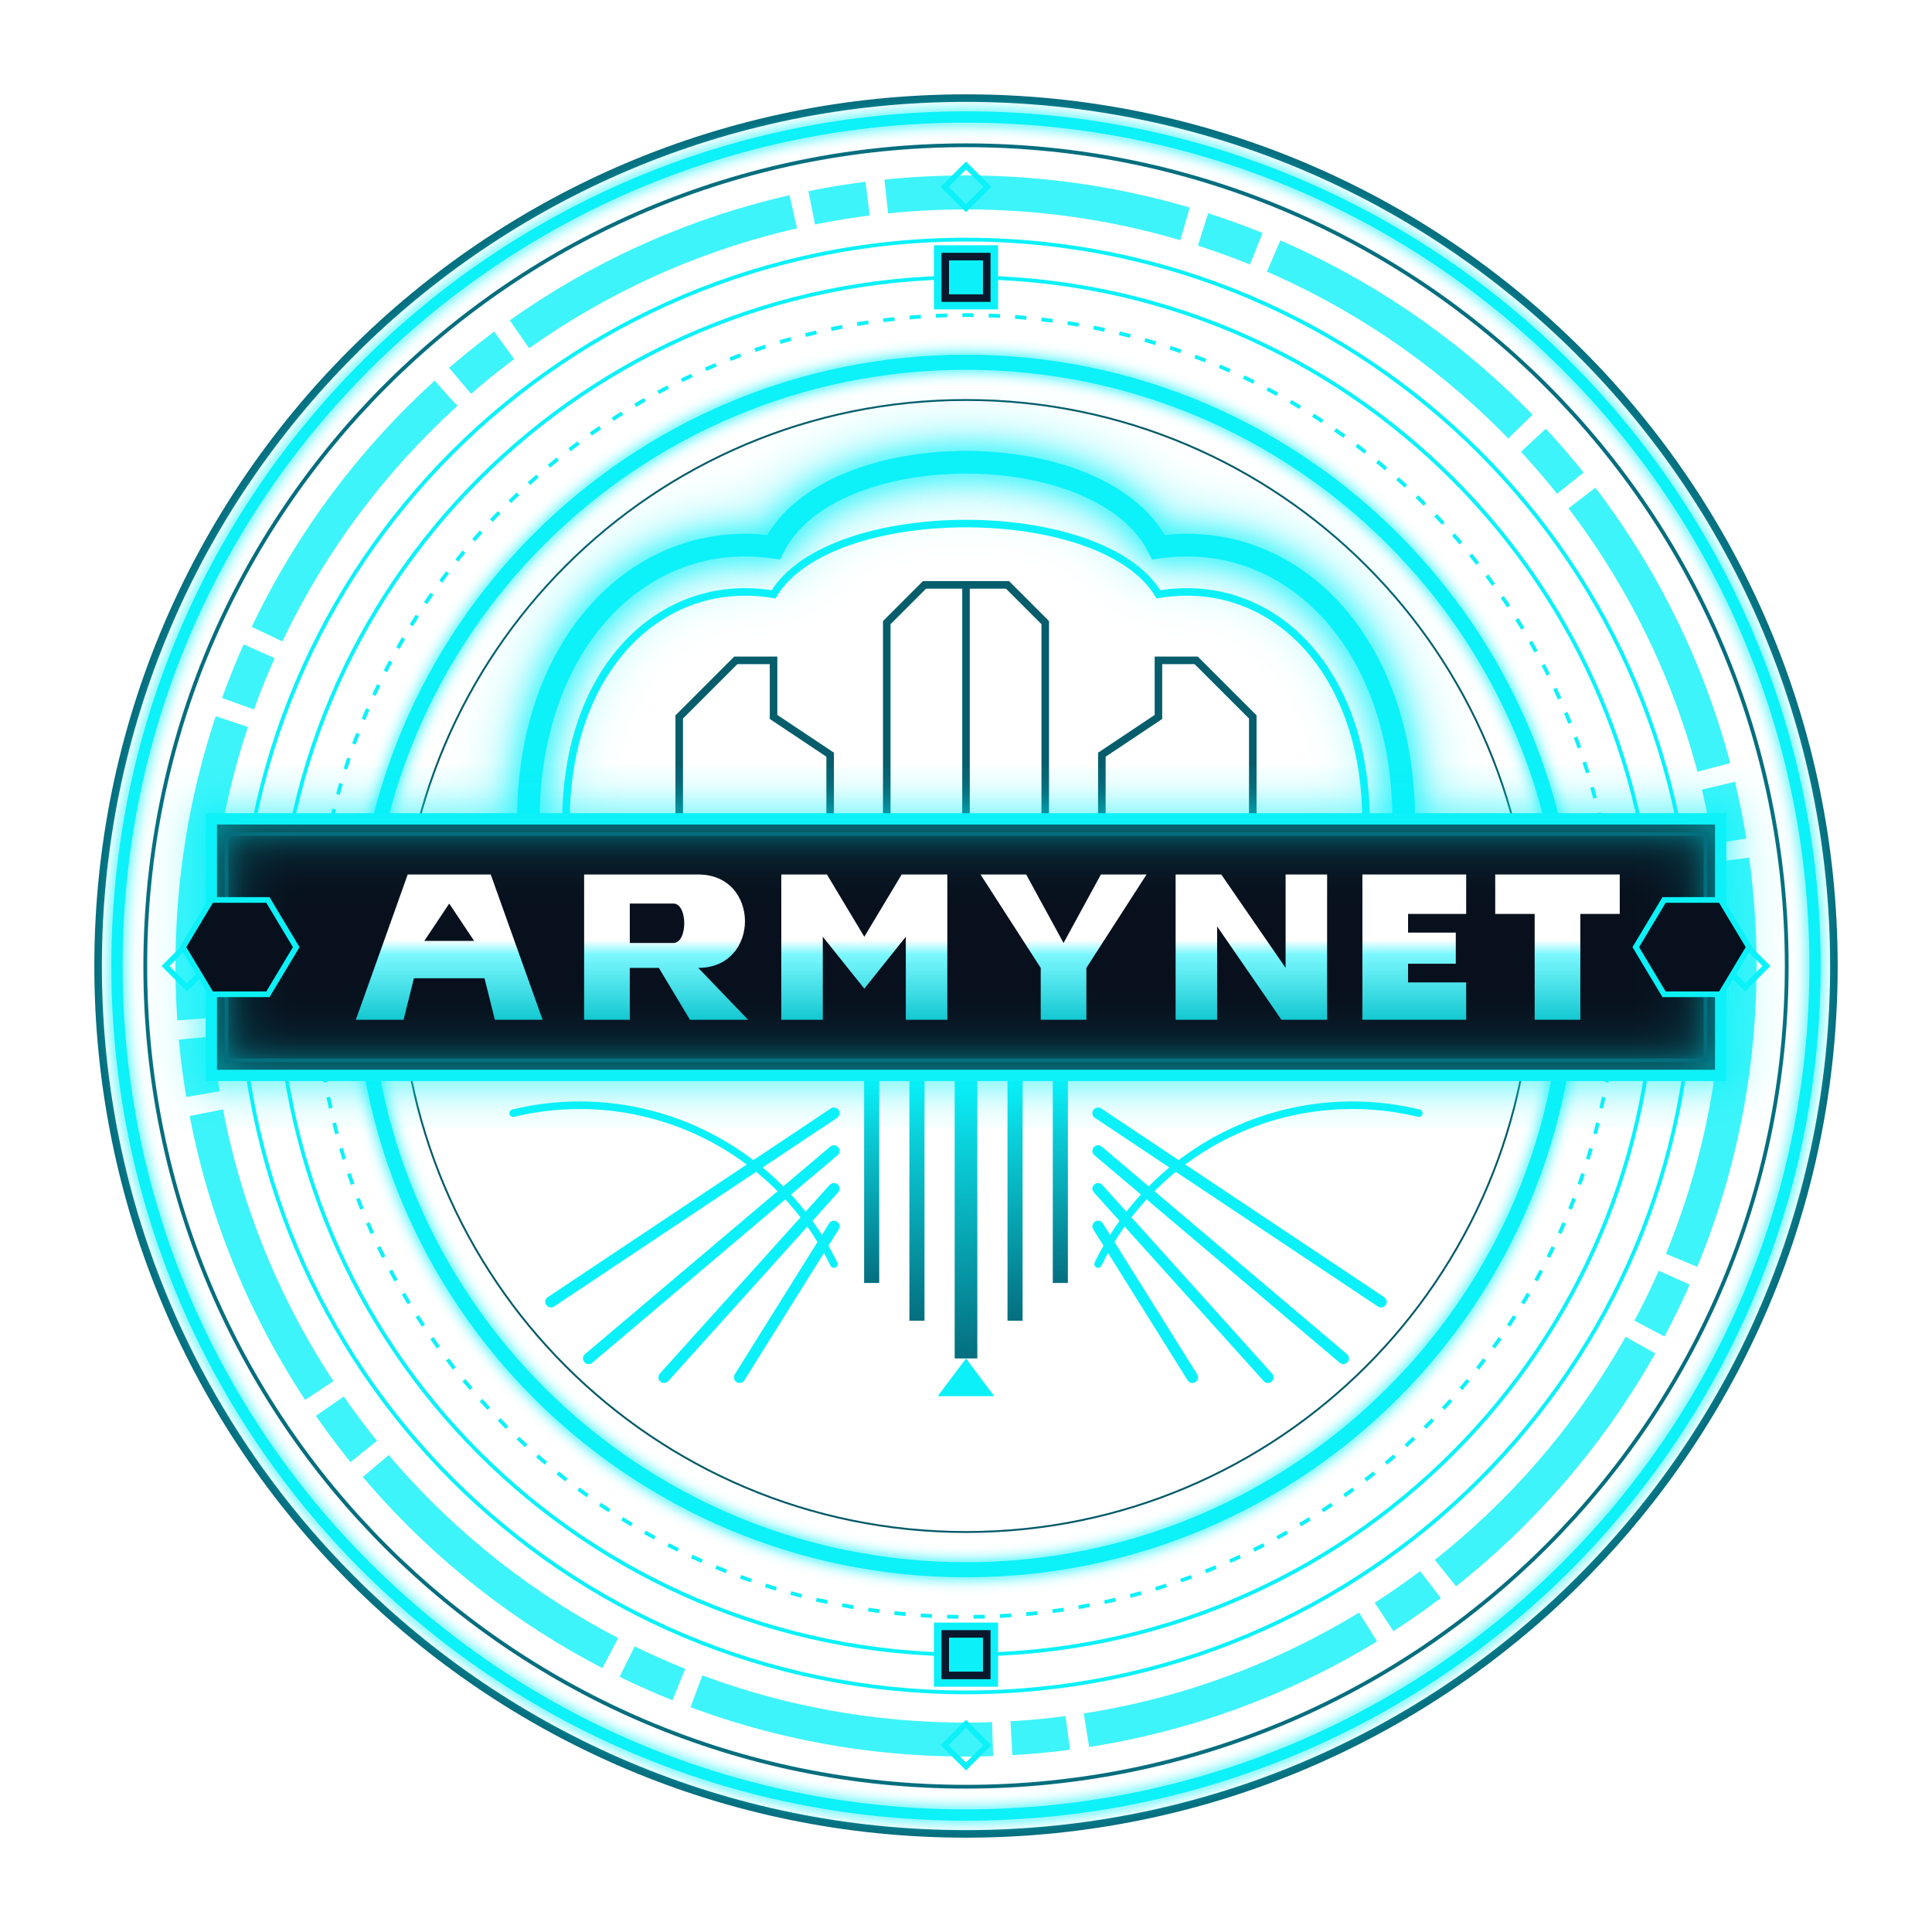
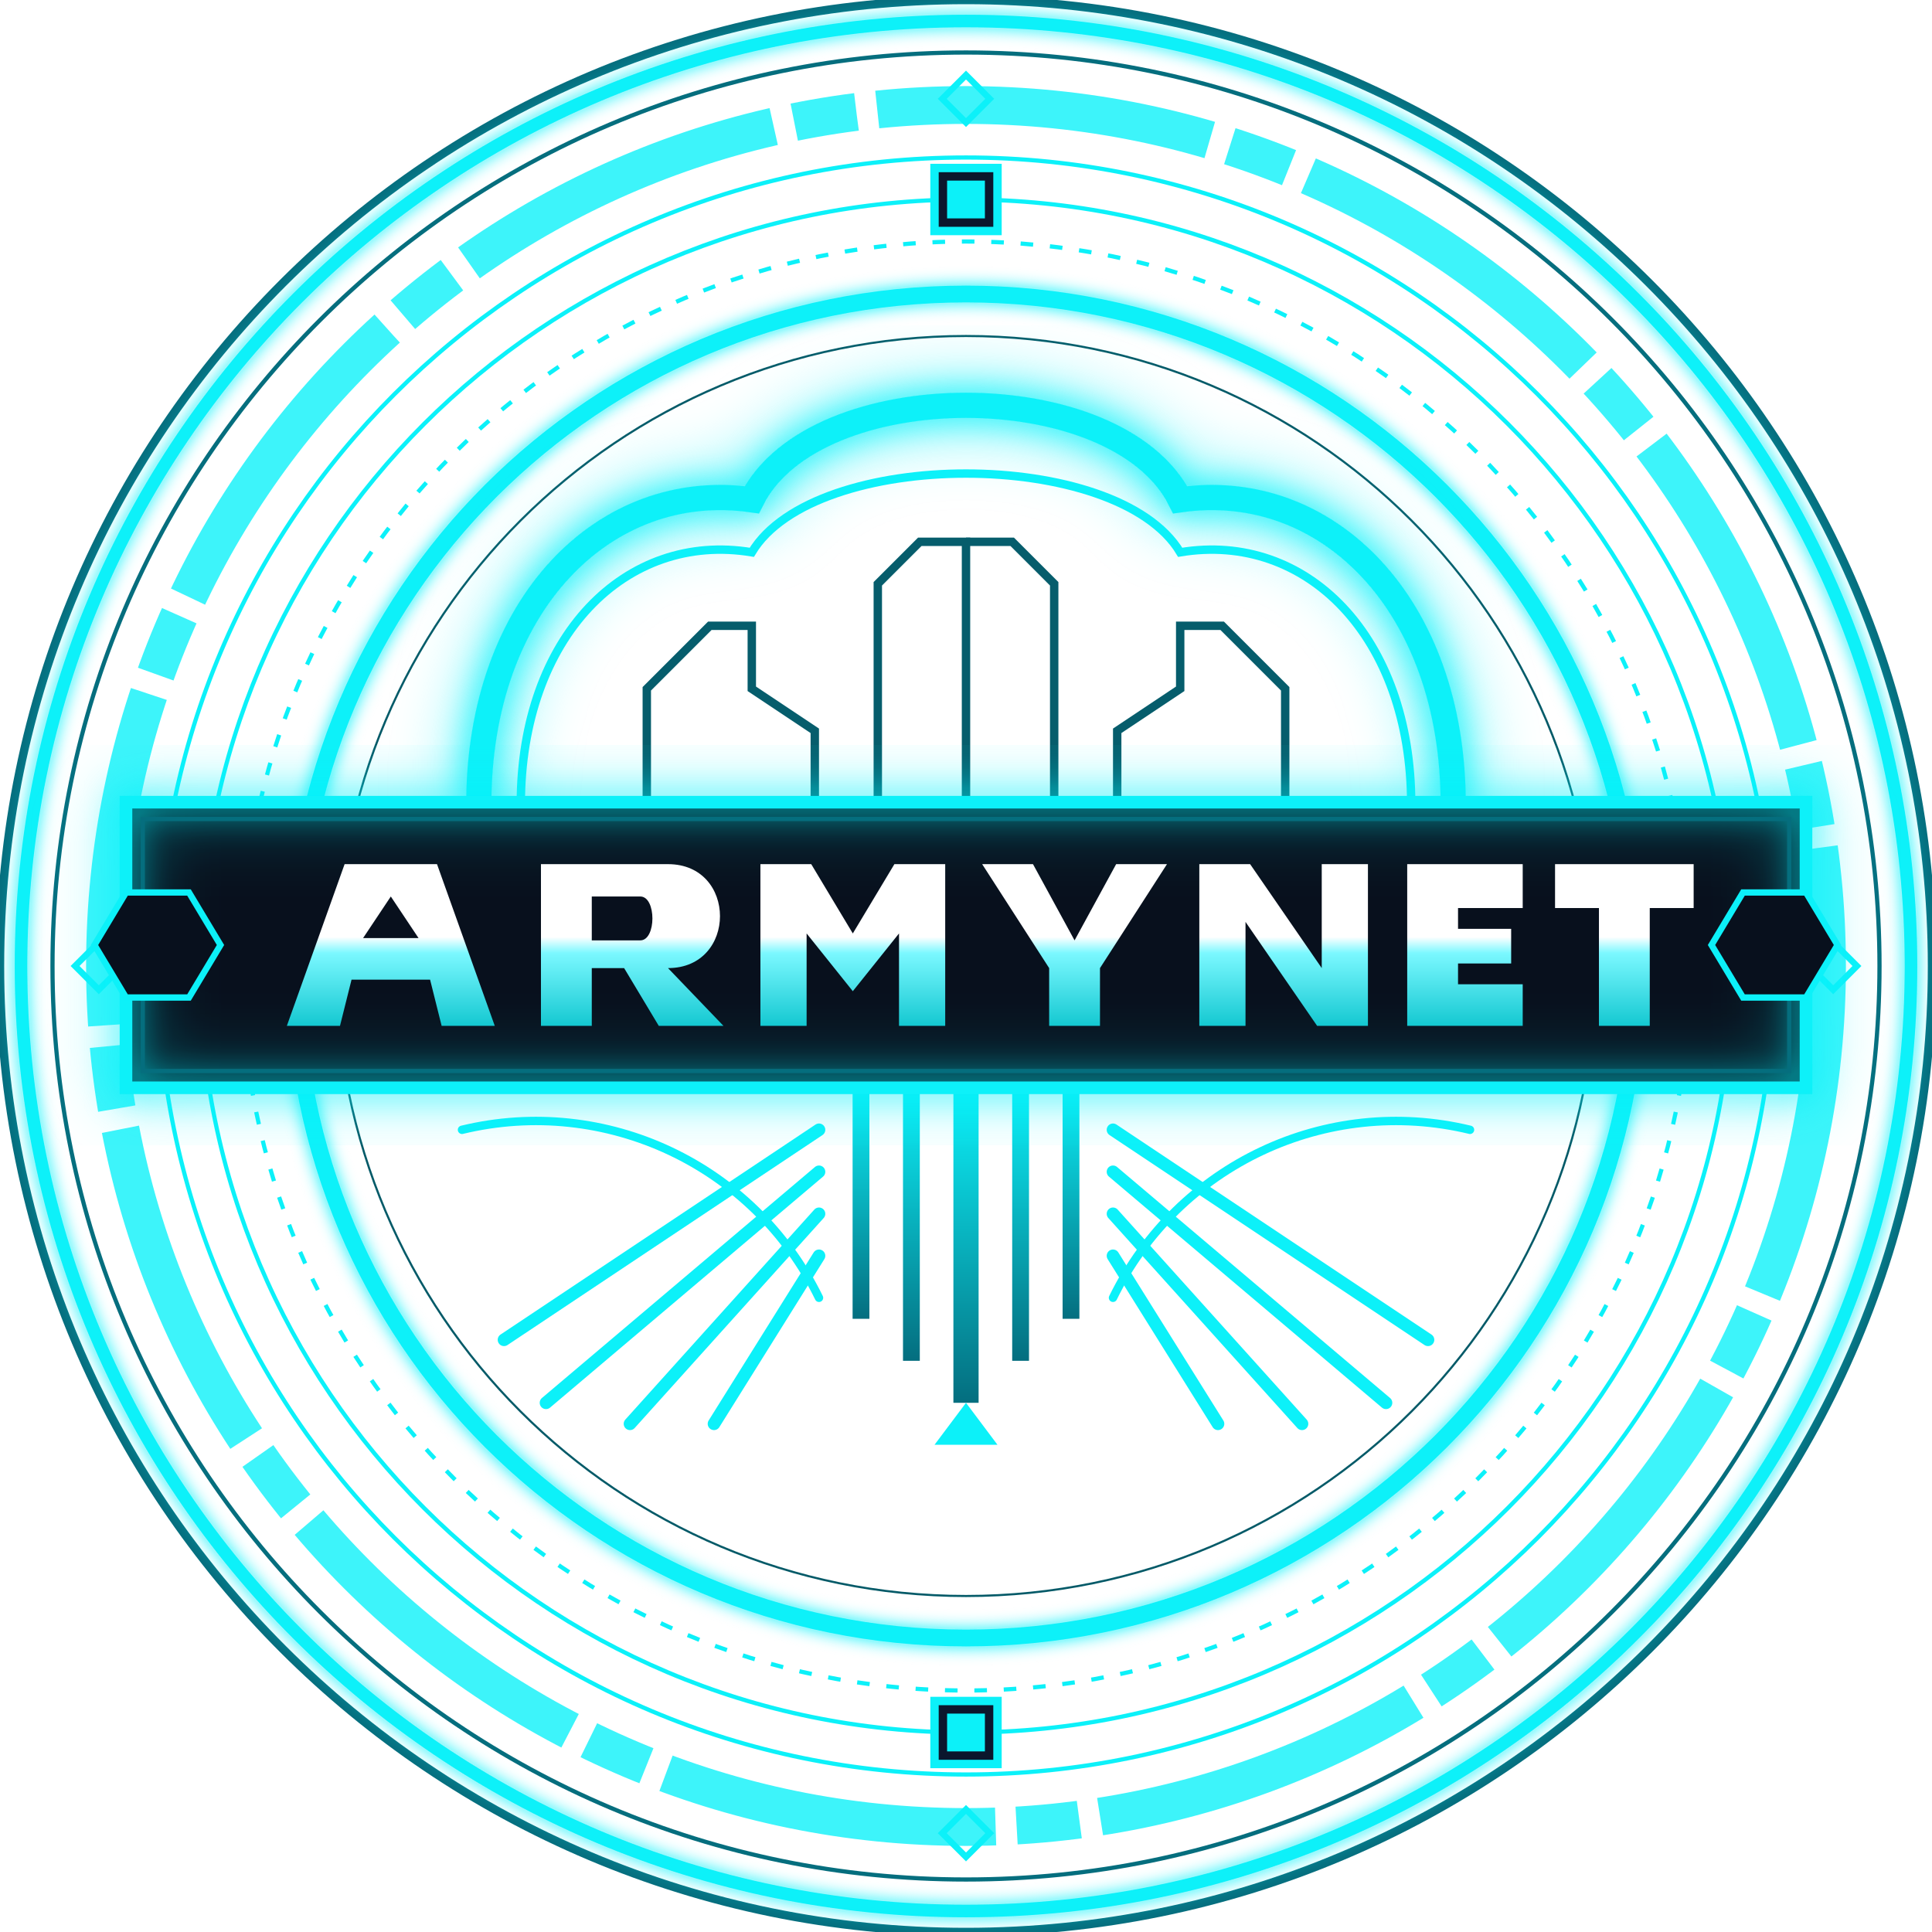
- <svg xmlns="http://www.w3.org/2000/svg" viewBox="0 0 1024 1024" width="100%" height="100%">
+ <svg xmlns="http://www.w3.org/2000/svg" viewBox="52 52 920 920" width="100%" height="100%">
  <defs>
    <filter id="neonGlow" x="-20%" y="-20%" width="140%" height="140%">
      <feGaussianBlur stdDeviation="8" result="blur1" />
      <feGaussianBlur stdDeviation="15" result="blur2" />
      <feMerge>
        <feMergeNode in="blur2" />
        <feMergeNode in="blur1" />
        <feMergeNode in="SourceGraphic" />
      </feMerge>
    </filter>
    <filter id="softGlow" x="-20%" y="-20%" width="140%" height="140%">
      <feGaussianBlur stdDeviation="4" result="blur" />
      <feMerge>
        <feMergeNode in="blur" />
        <feMergeNode in="SourceGraphic" />
      </feMerge>
    </filter>
    <linearGradient id="textGradient" x1="0%" y1="0%" x2="0%" y2="100%">
      <stop offset="45%" stop-color="#ffffff" />
      <stop offset="55%" stop-color="#7bf8ff" />
      <stop offset="100%" stop-color="#14c8d1" />
    </linearGradient>
    <linearGradient id="decoGradient" x1="0%" y1="0%" x2="0%" y2="100%">
      <stop offset="0%" stop-color="#0cf1f9" />
      <stop offset="100%" stop-color="#046e7f" />
    </linearGradient>
  </defs>
  <g transform="translate(512, 512)">
    <circle r="460" fill="none" stroke="#056e7e" stroke-width="4" />
    <circle r="450" fill="none" stroke="#0cf1f9" stroke-width="6" filter="url(#softGlow)" />
    <circle r="435" fill="none" stroke="#056e7e" stroke-width="2" />
    <circle r="410" fill="none" stroke="#0cf1f9" stroke-width="18" stroke-dasharray="160 10 30 10" opacity="0.8" />
    <circle r="385" fill="none" stroke="#0cf1f9" stroke-width="2" />
    <g stroke="#0cf1f9" stroke-width="2" fill="none">
      <circle r="365" />
      <circle r="345" stroke-dasharray="6 8" />
      <rect x="-15" y="-380" width="30" height="30" fill="#0b172d" stroke="#0cf1f9" stroke-width="4" />
      <rect x="-8" y="-373" width="16" height="16" fill="#0cf1f9" />
      <rect x="-15" y="350" width="30" height="30" fill="#0b172d" stroke="#0cf1f9" stroke-width="4" />
      <rect x="-8" y="357" width="16" height="16" fill="#0cf1f9" />
    </g>
    <g transform="rotate(45)">
      <rect x="-300" y="-300" width="16" height="16" fill="none" stroke="#0cf1f9" stroke-width="3" />
      <rect x="284" y="-300" width="16" height="16" fill="none" stroke="#0cf1f9" stroke-width="3" />
      <rect x="-300" y="284" width="16" height="16" fill="none" stroke="#0cf1f9" stroke-width="3" />
      <rect x="284" y="284" width="16" height="16" fill="none" stroke="#0cf1f9" stroke-width="3" />
    </g>
    <circle r="320" fill="none" stroke="#0cf1f9" stroke-width="8" filter="url(#softGlow)" />
    <circle r="300" fill="none" stroke="#045a68" stroke-width="1" />
  </g>
  <g>
    <path d="M 280 435 C 280 340, 340 280, 410 290 C 440 230, 584 230, 614 290 C 684 280, 744 340, 744 435" fill="none" stroke="#0cf1f9" stroke-width="12" filter="url(#neonGlow)" stroke-linecap="round" />
    <path d="M 300 435 C 300 355, 350 305, 410 315 C 440 265, 584 265, 614 315 C 674 305, 724 355, 724 435" fill="none" stroke="#0cf1f9" stroke-width="4" />
    <path d="M 360 435 L 360 380 L 390 350 L 410 350 L 410 380 L 440 400 L 440 435" fill="none" stroke="#065d6c" stroke-width="4" />
    <path d="M 664 435 L 664 380 L 634 350 L 614 350 L 614 380 L 584 400 L 584 435" fill="none" stroke="#065d6c" stroke-width="4" />
    <path d="M 470 435 L 470 330 L 490 310 L 512 310 L 512 435" fill="none" stroke="#065d6c" stroke-width="4" />
    <path d="M 554 435 L 554 330 L 534 310 L 512 310" fill="none" stroke="#065d6c" stroke-width="4" />
  </g>
  <g transform="translate(512, 570)">
    <rect x="-6" y="0" width="12" height="150" fill="url(#decoGradient)" />
    <path d="M 0 150 L 15 170 L -15 170 Z" fill="#0cf1f9" />
    <rect x="-30" y="0" width="8" height="130" fill="url(#decoGradient)" />
    <rect x="22" y="0" width="8" height="130" fill="url(#decoGradient)" />
    <rect x="-54" y="0" width="8" height="110" fill="url(#decoGradient)" />
    <rect x="46" y="0" width="8" height="110" fill="url(#decoGradient)" />
    <g stroke="#0cf1f9" stroke-width="6" fill="none" stroke-linecap="round">
      <line x1="-70" y1="20" x2="-220" y2="120" />
      <line x1="-70" y1="40" x2="-200" y2="150" />
      <line x1="-70" y1="60" x2="-160" y2="160" />
      <line x1="-70" y1="80" x2="-120" y2="160" />
      <path d="M -70 100 A 150 150 0 0 0 -240 20" stroke-width="4" />
    </g>
    <g stroke="#0cf1f9" stroke-width="6" fill="none" stroke-linecap="round">
      <line x1="70" y1="20" x2="220" y2="120" />
      <line x1="70" y1="40" x2="200" y2="150" />
      <line x1="70" y1="60" x2="160" y2="160" />
      <line x1="70" y1="80" x2="120" y2="160" />
      <path d="M 70 100 A 150 150 0 0 1 240 20" stroke-width="4" />
    </g>
  </g>
  <g transform="translate(512, 502)">
    <rect x="-400" y="-68" width="800" height="136" fill="#08101d" />
    <rect x="-400" y="-68" width="800" height="136" fill="none" stroke="#0cf1f9" stroke-width="6" filter="url(#neonGlow)" />
    <rect x="-392" y="-60" width="784" height="120" fill="none" stroke="#056e7e" stroke-width="2" />
    <polygon points="-415,0 -400,-25 -370,-25 -355,0 -370,25 -400,25" fill="#08101d" stroke="#0cf1f9" stroke-width="3" />
    <polygon points="415,0 400,-25 370,-25 355,0 370,25 400,25" fill="#08101d" stroke="#0cf1f9" stroke-width="3" />
    <g transform="scale(1.1) translate(3, 0)">
      <g fill="url(#textGradient)">
        <path d="M -297 35 L -272 -35 H -232 L -207 35 H -230 L -235 15 H -269 L -274 35 Z M -264 -3 H -240 L -252 -21 Z" />
        <path d="M -187 35 V -35 H -132 C -102 -35 -102 10 -132 10 L -108 35 H -136 L -151 10 H -165 V 35 Z" />
        <path d="M -92 35 V -35 H -70 L -52 -5 L -34 -35 H -12 V 35 H -32 V -5 L -52 20 L -72 -5 V 35 Z" />
        <path d="M 4 -35 H 26 L 44 -2 L 62 -35 H 84 L 55 10 V 35 H 33 V 10 Z" />
        <path d="M 98 35 V -35 H 120 L 151 10 V -35 H 171 V 35 H 149 L 118 -10 V 35 Z" />
        <path d="M 188 -35 H 238 V -16 H 210 V -7 H 233 V 8 H 210 V 17 H 238 V 35 H 188 Z" />
        <path d="M 252 -35 H 312 V -16 H 293 V 35 H 271 V -16 H 252 Z" />
      </g>
      <path d="M -165 -21 H -144 C -137 -21 -137 -2 -144 -2 H -165 Z" fill="#08101d" />
    </g>
  </g>
</svg>
